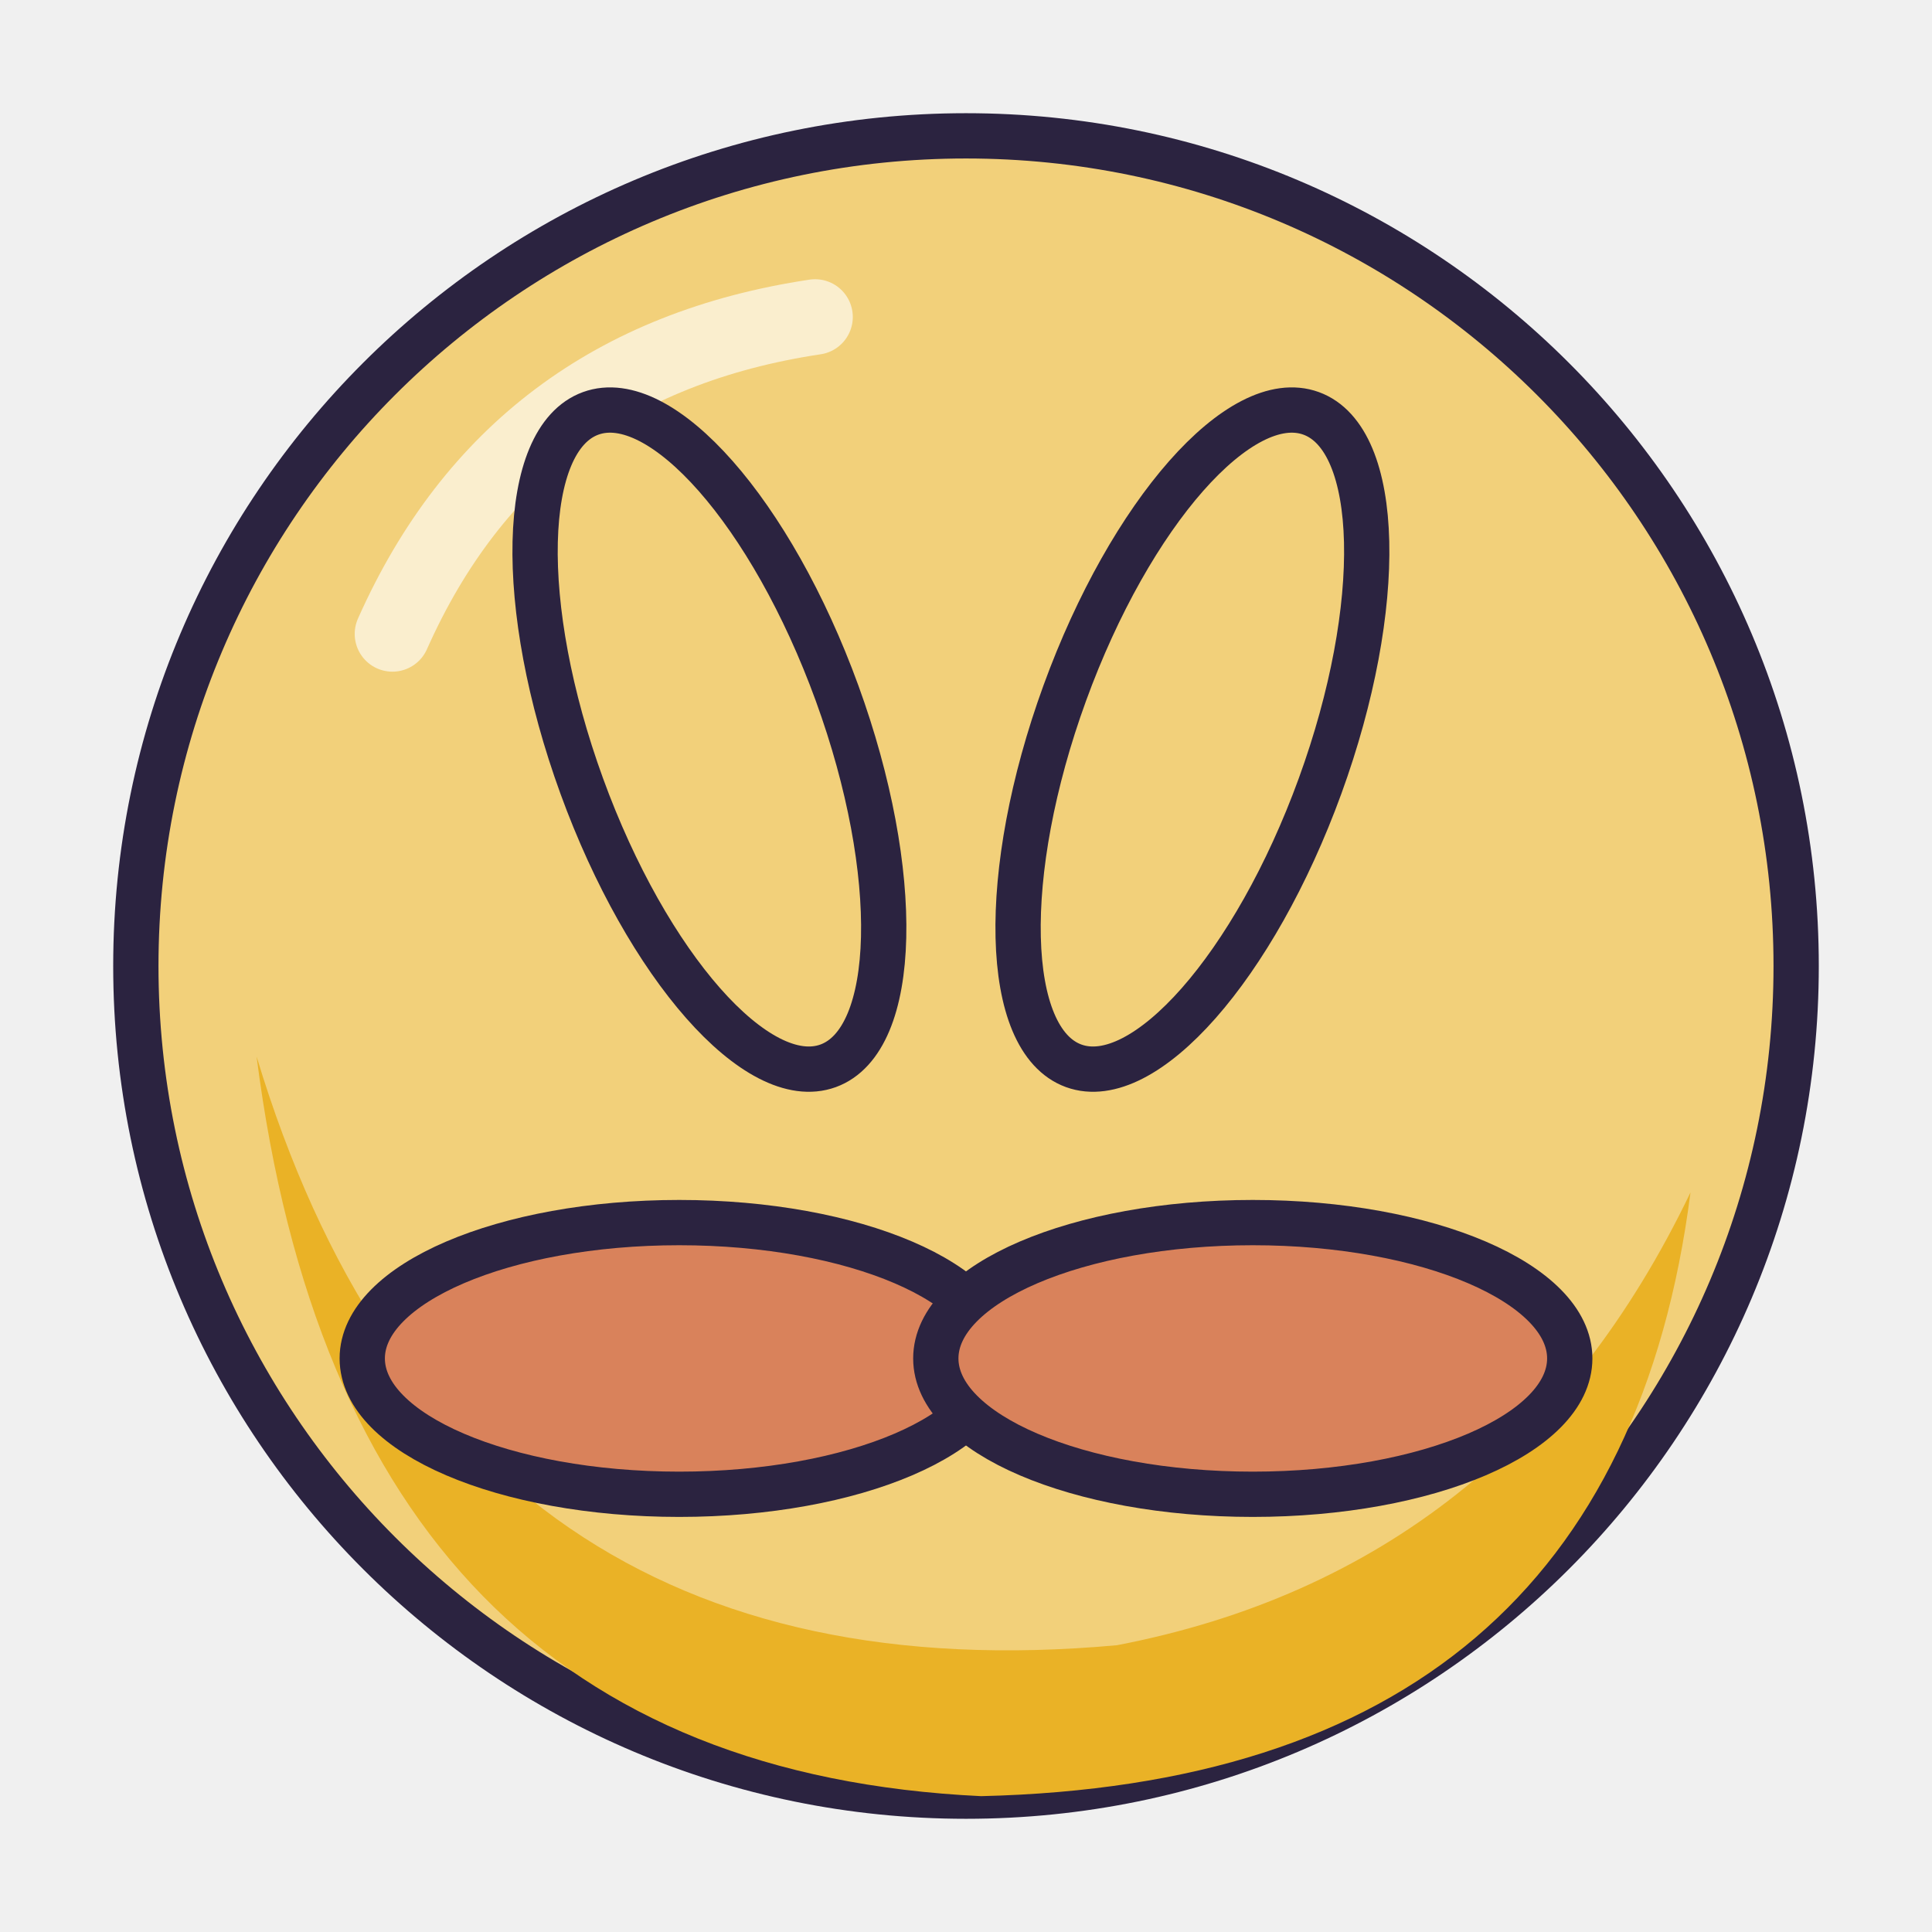
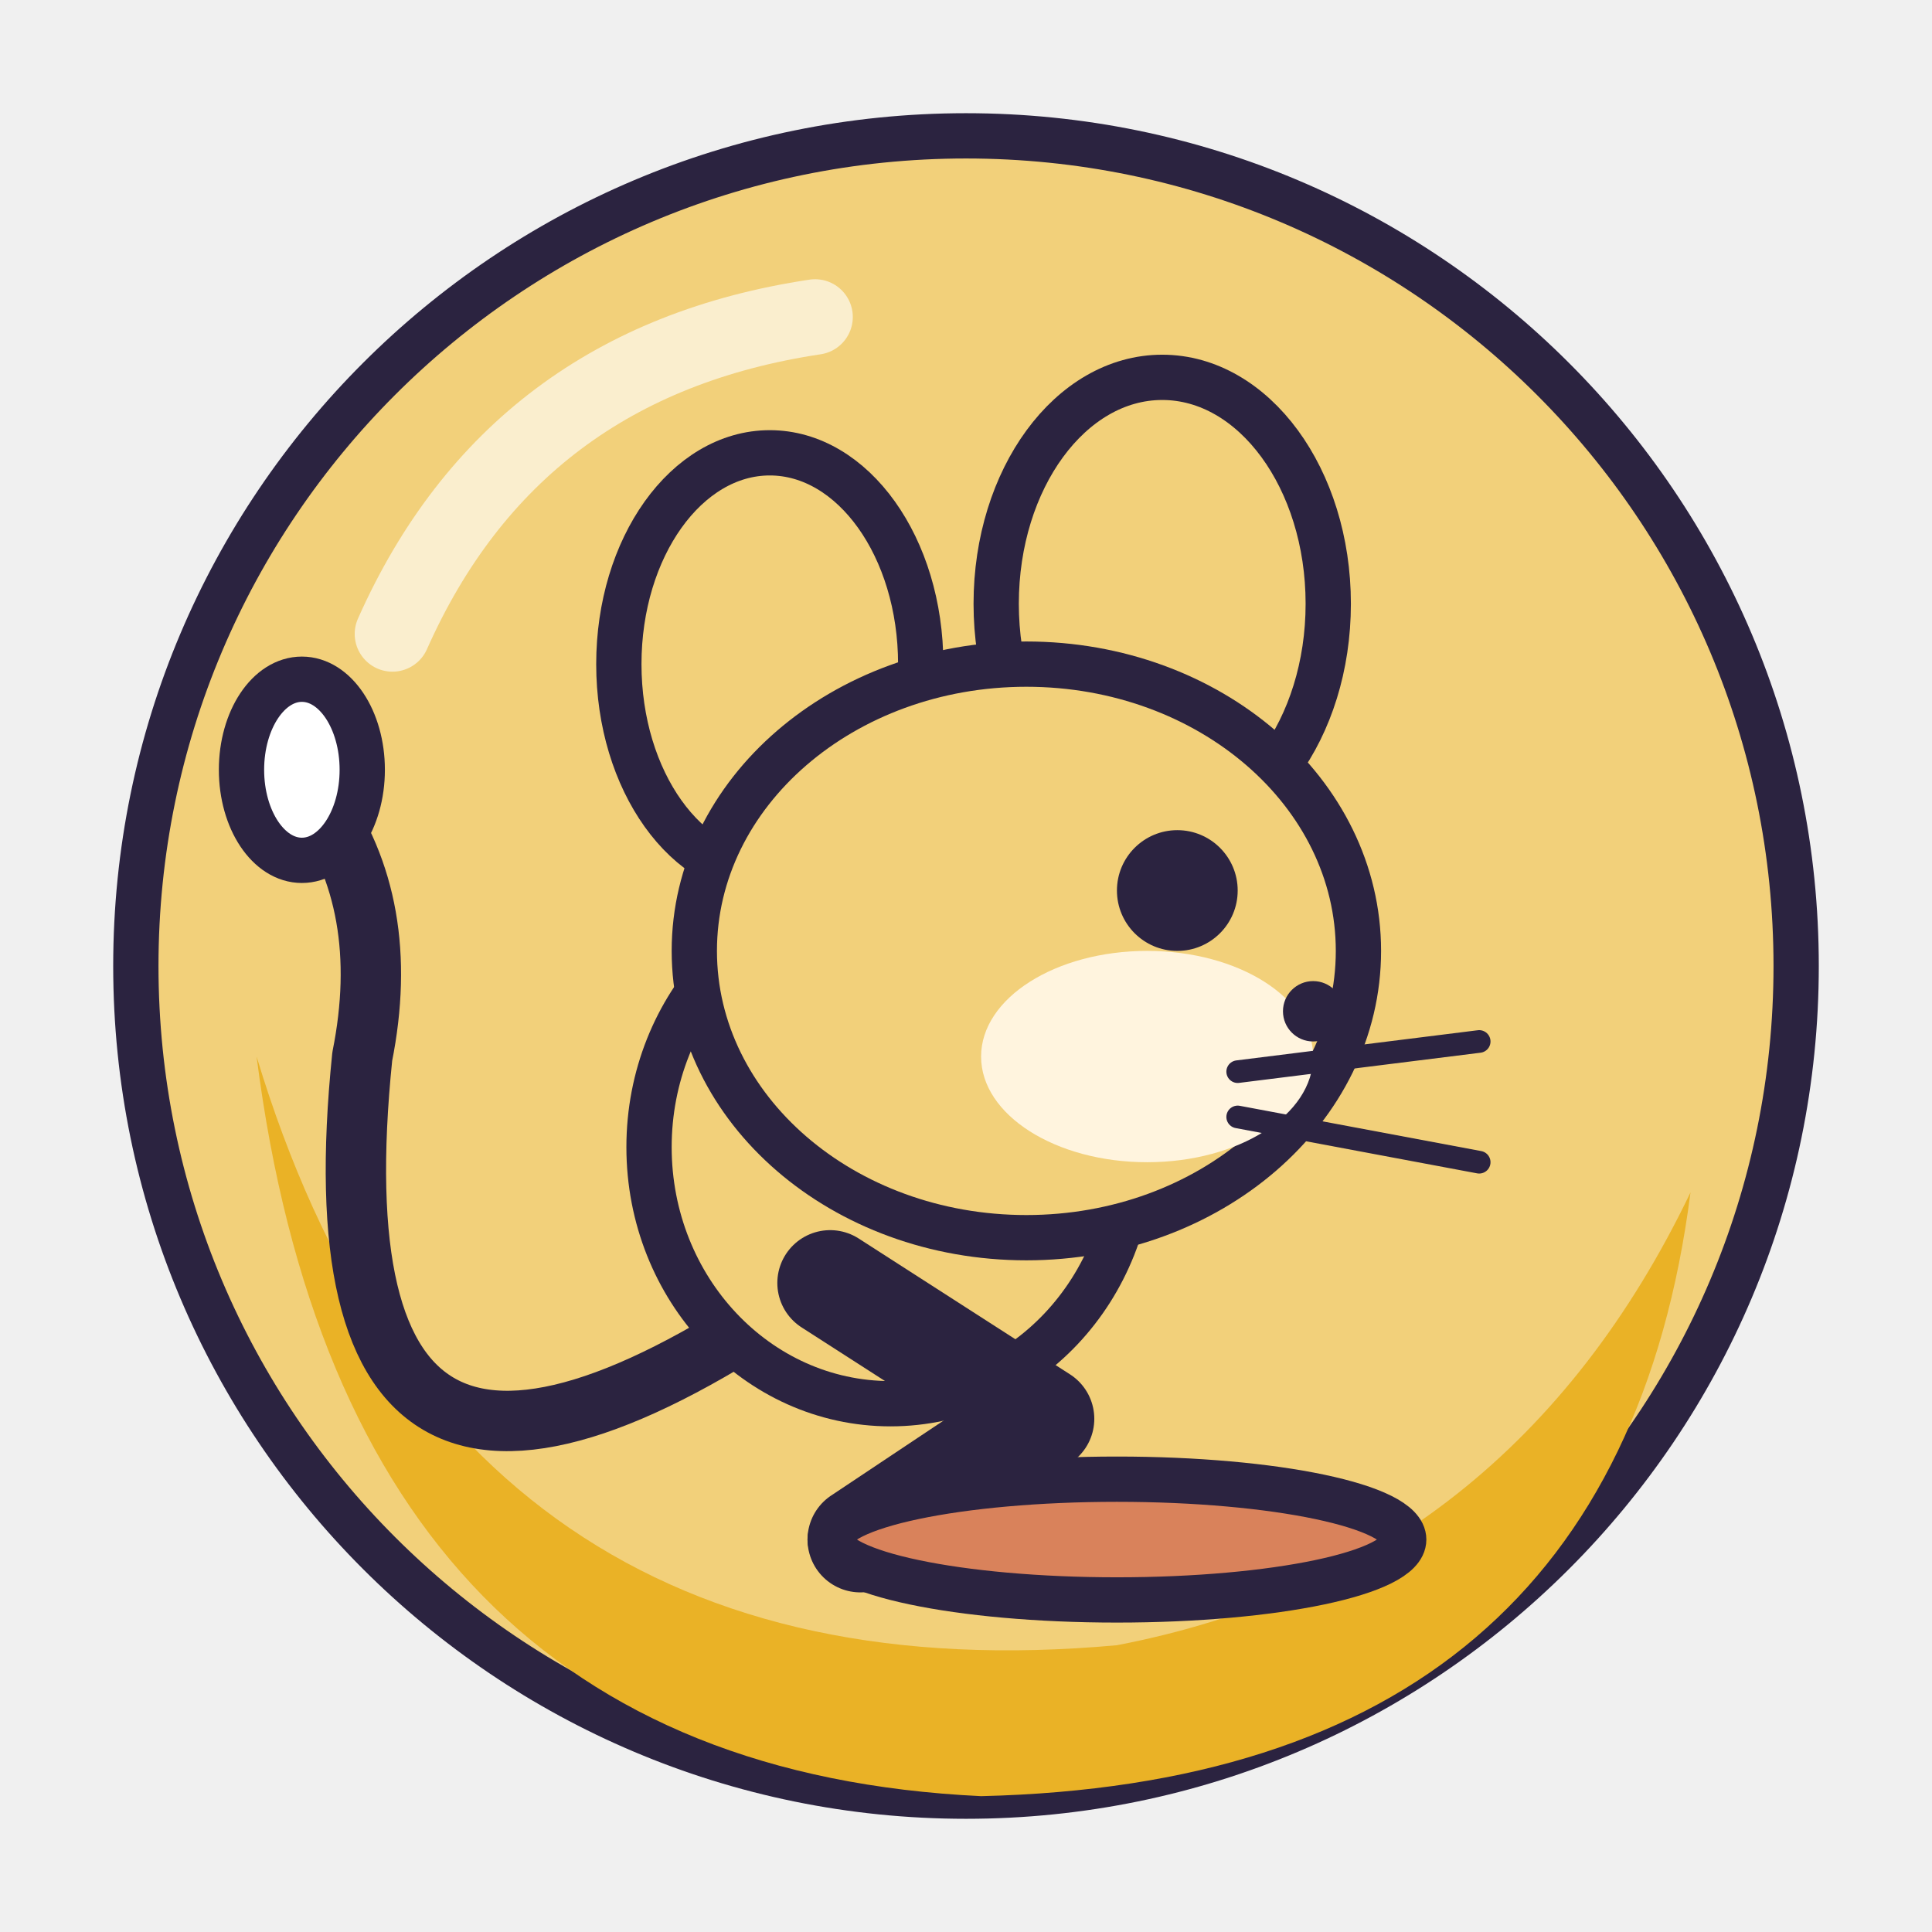
<svg xmlns="http://www.w3.org/2000/svg" version="1.1" viewBox="0 0 256 256" fill="none" stroke="#2B2340" stroke-width="6" stroke-linecap="round" stroke-linejoin="round">
  <g transform="scale(2)" stroke-width="3">
    <ellipse cx="64" cy="64" rx="55" ry="55" fill="#F2D07A" />
    <path d="M17 70Q30 113 74 109Q100 104 112 79Q107 118 65 119Q23 117 17 70Z" fill="#EAB226" stroke="none" />
    <path d="M26 42Q34 24 54 21" fill="none" stroke="#FAEECE" stroke-width="5" />
    <g id="symbol">
-       <ellipse cx="47" cy="49" rx="9" ry="23" fill="#F2D07A" transform="rotate(-20 47 49)" />
-       <ellipse cx="79" cy="49" rx="9" ry="23" fill="#F2D07A" transform="rotate(20 79 49)" />
-       <ellipse cx="45" cy="90" rx="21" ry="9" fill="#D9825B" />
-       <ellipse cx="83" cy="90" rx="21" ry="9" fill="#D9825B" />
+       <path d="M54 85Q20 109 24 70Q26 60 21 53" fill="none" stroke="#2B2340" stroke-width="4" />
+       <ellipse cx="20" cy="51" rx="4" ry="6" fill="#FFFFFF" />
+       <ellipse cx="59" cy="76" rx="16" ry="17" fill="#F2D07A" />
+       <ellipse cx="51" cy="44" rx="10" ry="14" fill="#F2D07A" />
+       <ellipse cx="77" cy="40" rx="11" ry="15" fill="#F2D07A" />
+       <ellipse cx="68" cy="63" rx="22" ry="19" fill="#F2D07A" />
+       <ellipse cx="76" cy="70" rx="11" ry="7" fill="#FFF4DE" stroke="none" />
+       <ellipse cx="78" cy="59" rx="4" ry="4" fill="#2B2340" stroke="none" />
+       <ellipse cx="87" cy="67" rx="2" ry="2" fill="#2B2340" stroke="none" />
+       <path d="M82 71L98 69M82 74L98 77" fill="none" stroke="#2B2340" stroke-width="1.5" />
+       <path d="M55 85L69 94L57 102" fill="none" stroke="#2B2340" stroke-width="7" />
+       <ellipse cx="74" cy="102" rx="19" ry="4" fill="#D9825B" />
    </g>
  </g>
</svg>
